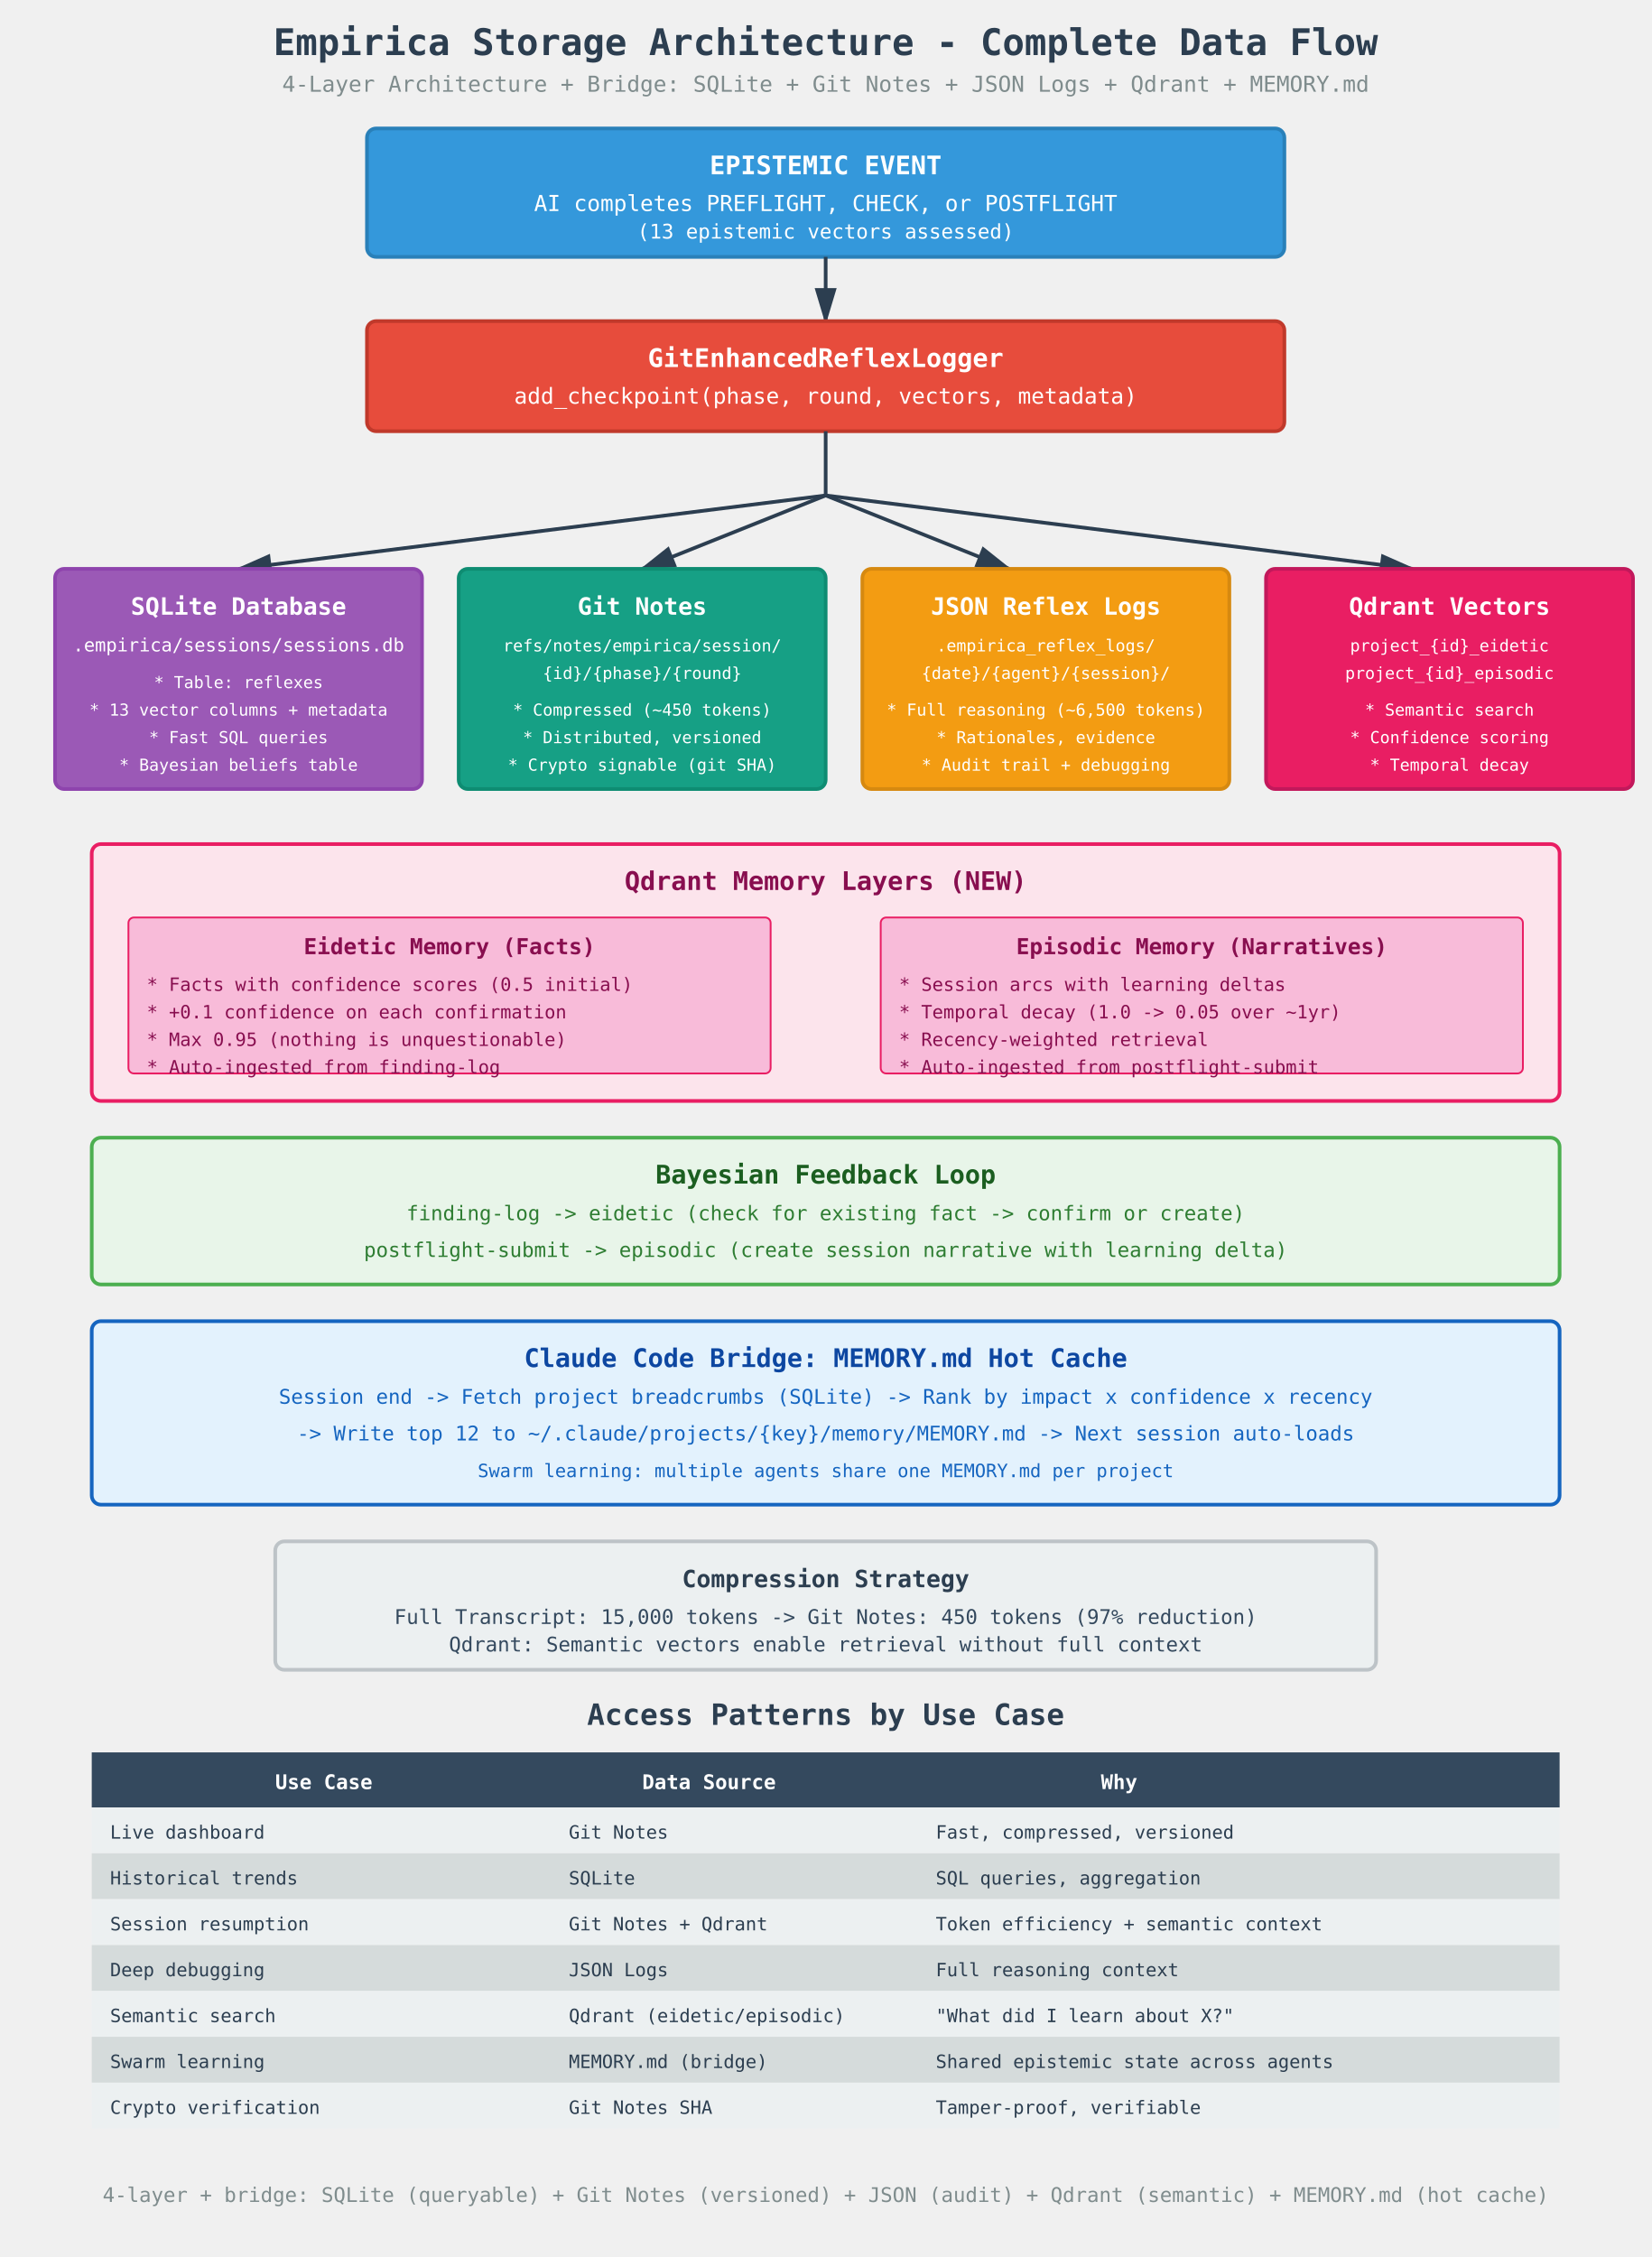
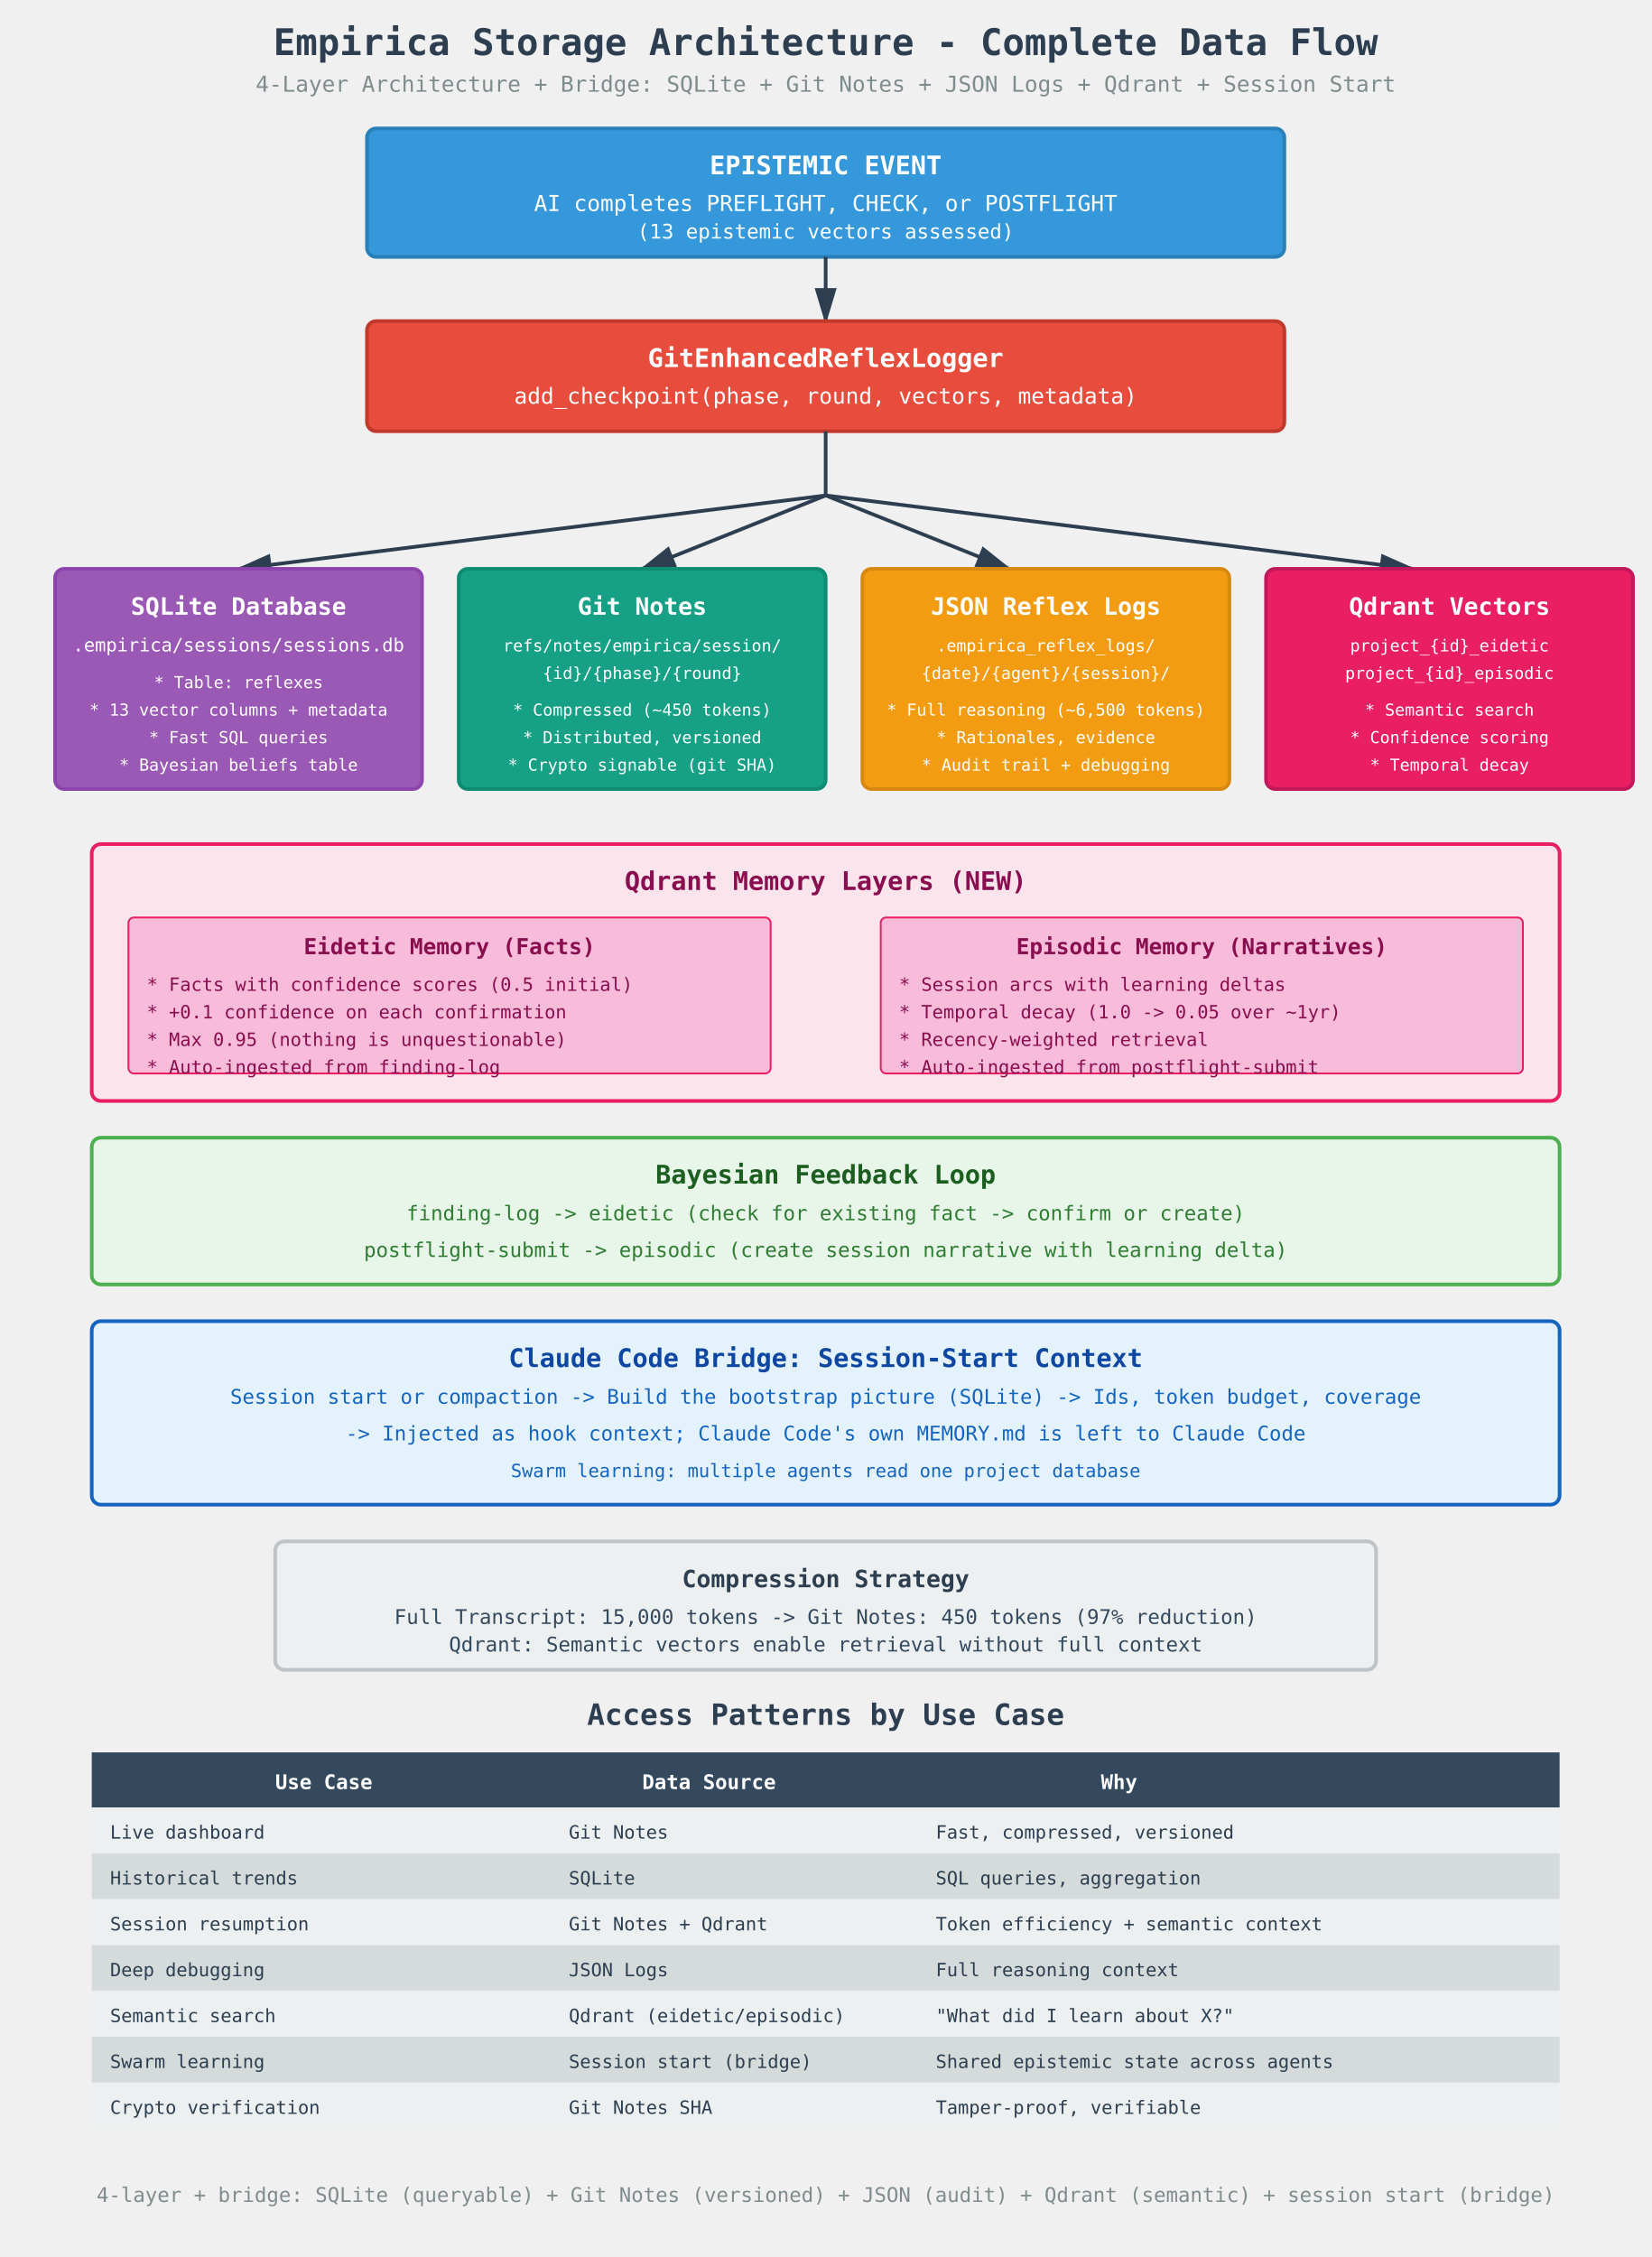
<svg xmlns="http://www.w3.org/2000/svg" viewBox="0 0 900 1230" font-family="monospace, sans-serif">
  <text x="450" y="30" font-size="20" font-weight="bold" text-anchor="middle" fill="#2c3e50">
    Empirica Storage Architecture - Complete Data Flow
  </text>
  <text x="450" y="50" font-size="12" text-anchor="middle" fill="#7f8c8d">
-     4-Layer Architecture + Bridge: SQLite + Git Notes + JSON Logs + Qdrant + MEMORY.md
+     4-Layer Architecture + Bridge: SQLite + Git Notes + JSON Logs + Qdrant + Session Start
  </text>
  <rect x="200" y="70" width="500" height="70" fill="#3498db" stroke="#2980b9" stroke-width="2" rx="5" />
  <text x="450" y="95" font-size="14" font-weight="bold" text-anchor="middle" fill="white">
    EPISTEMIC EVENT
  </text>
  <text x="450" y="115" font-size="12" text-anchor="middle" fill="white">
    AI completes PREFLIGHT, CHECK, or POSTFLIGHT
  </text>
  <text x="450" y="130" font-size="11" text-anchor="middle" fill="white">
    (13 epistemic vectors assessed)
  </text>
  <line x1="450" y1="140" x2="450" y2="175" stroke="#2c3e50" stroke-width="2" marker-end="url(#arrowhead)" />
  <rect x="200" y="175" width="500" height="60" fill="#e74c3c" stroke="#c0392b" stroke-width="2" rx="5" />
  <text x="450" y="200" font-size="14" font-weight="bold" text-anchor="middle" fill="white">
    GitEnhancedReflexLogger
  </text>
  <text x="450" y="220" font-size="12" text-anchor="middle" fill="white">
    add_checkpoint(phase, round, vectors, metadata)
  </text>
  <line x1="450" y1="235" x2="450" y2="270" stroke="#2c3e50" stroke-width="2" />
  <line x1="450" y1="270" x2="130" y2="310" stroke="#2c3e50" stroke-width="2" marker-end="url(#arrowhead)" />
  <line x1="450" y1="270" x2="350" y2="310" stroke="#2c3e50" stroke-width="2" marker-end="url(#arrowhead)" />
  <line x1="450" y1="270" x2="550" y2="310" stroke="#2c3e50" stroke-width="2" marker-end="url(#arrowhead)" />
  <line x1="450" y1="270" x2="770" y2="310" stroke="#2c3e50" stroke-width="2" marker-end="url(#arrowhead)" />
  <rect x="30" y="310" width="200" height="120" fill="#9b59b6" stroke="#8e44ad" stroke-width="2" rx="5" />
  <text x="130" y="335" font-size="13" font-weight="bold" text-anchor="middle" fill="white">
    SQLite Database
  </text>
  <text x="130" y="355" font-size="10" text-anchor="middle" fill="white">
    .empirica/sessions/sessions.db
  </text>
  <text x="130" y="375" font-size="9" text-anchor="middle" fill="white">
    * Table: reflexes
  </text>
  <text x="130" y="390" font-size="9" text-anchor="middle" fill="white">
    * 13 vector columns + metadata
  </text>
  <text x="130" y="405" font-size="9" text-anchor="middle" fill="white">
    * Fast SQL queries
  </text>
  <text x="130" y="420" font-size="9" text-anchor="middle" fill="white">
    * Bayesian beliefs table
  </text>
  <rect x="250" y="310" width="200" height="120" fill="#16a085" stroke="#0e8c72" stroke-width="2" rx="5" />
  <text x="350" y="335" font-size="13" font-weight="bold" text-anchor="middle" fill="white">
    Git Notes
  </text>
  <text x="350" y="355" font-size="9" text-anchor="middle" fill="white">
    refs/notes/empirica/session/
  </text>
  <text x="350" y="370" font-size="9" text-anchor="middle" fill="white">
    {id}/{phase}/{round}
  </text>
  <text x="350" y="390" font-size="9" text-anchor="middle" fill="white">
    * Compressed (~450 tokens)
  </text>
  <text x="350" y="405" font-size="9" text-anchor="middle" fill="white">
    * Distributed, versioned
  </text>
  <text x="350" y="420" font-size="9" text-anchor="middle" fill="white">
    * Crypto signable (git SHA)
  </text>
  <rect x="470" y="310" width="200" height="120" fill="#f39c12" stroke="#d68910" stroke-width="2" rx="5" />
  <text x="570" y="335" font-size="13" font-weight="bold" text-anchor="middle" fill="white">
    JSON Reflex Logs
  </text>
  <text x="570" y="355" font-size="9" text-anchor="middle" fill="white">
    .empirica_reflex_logs/
  </text>
  <text x="570" y="370" font-size="9" text-anchor="middle" fill="white">
    {date}/{agent}/{session}/
  </text>
  <text x="570" y="390" font-size="9" text-anchor="middle" fill="white">
    * Full reasoning (~6,500 tokens)
  </text>
  <text x="570" y="405" font-size="9" text-anchor="middle" fill="white">
    * Rationales, evidence
  </text>
  <text x="570" y="420" font-size="9" text-anchor="middle" fill="white">
    * Audit trail + debugging
  </text>
  <rect x="690" y="310" width="200" height="120" fill="#e91e63" stroke="#c2185b" stroke-width="2" rx="5" />
  <text x="790" y="335" font-size="13" font-weight="bold" text-anchor="middle" fill="white">
    Qdrant Vectors
  </text>
  <text x="790" y="355" font-size="9" text-anchor="middle" fill="white">
    project_{id}_eidetic
  </text>
  <text x="790" y="370" font-size="9" text-anchor="middle" fill="white">
    project_{id}_episodic
  </text>
  <text x="790" y="390" font-size="9" text-anchor="middle" fill="white">
    * Semantic search
  </text>
  <text x="790" y="405" font-size="9" text-anchor="middle" fill="white">
    * Confidence scoring
  </text>
  <text x="790" y="420" font-size="9" text-anchor="middle" fill="white">
    * Temporal decay
  </text>
  <rect x="50" y="460" width="800" height="140" fill="#fce4ec" stroke="#e91e63" stroke-width="2" rx="5" />
  <text x="450" y="485" font-size="14" font-weight="bold" text-anchor="middle" fill="#880e4f">
    Qdrant Memory Layers (NEW)
  </text>
  <rect x="70" y="500" width="350" height="85" fill="#f8bbd9" stroke="#e91e63" stroke-width="1" rx="3" />
  <text x="245" y="520" font-size="12" font-weight="bold" text-anchor="middle" fill="#880e4f">
    Eidetic Memory (Facts)
  </text>
  <text x="80" y="540" font-size="10" fill="#880e4f">* Facts with confidence scores (0.5 initial)</text>
  <text x="80" y="555" font-size="10" fill="#880e4f">* +0.1 confidence on each confirmation</text>
  <text x="80" y="570" font-size="10" fill="#880e4f">* Max 0.95 (nothing is unquestionable)</text>
  <text x="80" y="585" font-size="10" fill="#880e4f">* Auto-ingested from finding-log</text>
  <rect x="480" y="500" width="350" height="85" fill="#f8bbd9" stroke="#e91e63" stroke-width="1" rx="3" />
  <text x="655" y="520" font-size="12" font-weight="bold" text-anchor="middle" fill="#880e4f">
    Episodic Memory (Narratives)
  </text>
  <text x="490" y="540" font-size="10" fill="#880e4f">* Session arcs with learning deltas</text>
  <text x="490" y="555" font-size="10" fill="#880e4f">* Temporal decay (1.0 -&gt; 0.05 over ~1yr)</text>
  <text x="490" y="570" font-size="10" fill="#880e4f">* Recency-weighted retrieval</text>
  <text x="490" y="585" font-size="10" fill="#880e4f">* Auto-ingested from postflight-submit</text>
  <rect x="50" y="620" width="800" height="80" fill="#e8f5e9" stroke="#4caf50" stroke-width="2" rx="5" />
  <text x="450" y="645" font-size="14" font-weight="bold" text-anchor="middle" fill="#1b5e20">
    Bayesian Feedback Loop
  </text>
  <text x="450" y="665" font-size="11" text-anchor="middle" fill="#2e7d32">
    finding-log -&gt; eidetic (check for existing fact -&gt; confirm or create)
  </text>
  <text x="450" y="685" font-size="11" text-anchor="middle" fill="#2e7d32">
    postflight-submit -&gt; episodic (create session narrative with learning delta)
  </text>
  <rect x="50" y="720" width="800" height="100" fill="#e3f2fd" stroke="#1565c0" stroke-width="2" rx="5" />
  <text x="450" y="745" font-size="14" font-weight="bold" text-anchor="middle" fill="#0d47a1">
-     Claude Code Bridge: MEMORY.md Hot Cache
+     Claude Code Bridge: Session-Start Context
  </text>
  <text x="450" y="765" font-size="11" text-anchor="middle" fill="#1565c0">
-     Session end -&gt; Fetch project breadcrumbs (SQLite) -&gt; Rank by impact x confidence x recency
+     Session start or compaction -&gt; Build the bootstrap picture (SQLite) -&gt; Ids, token budget, coverage
  </text>
  <text x="450" y="785" font-size="11" text-anchor="middle" fill="#1565c0">
-     -&gt; Write top 12 to ~/.claude/projects/{key}/memory/MEMORY.md -&gt; Next session auto-loads
+     -&gt; Injected as hook context; Claude Code's own MEMORY.md is left to Claude Code
  </text>
  <text x="450" y="805" font-size="10" text-anchor="middle" fill="#1565c0">
-     Swarm learning: multiple agents share one MEMORY.md per project
+     Swarm learning: multiple agents read one project database
  </text>
  <rect x="150" y="840" width="600" height="70" fill="#ecf0f1" stroke="#bdc3c7" stroke-width="2" rx="5" />
  <text x="450" y="865" font-size="13" font-weight="bold" text-anchor="middle" fill="#2c3e50">
    Compression Strategy
  </text>
  <text x="450" y="885" font-size="11" text-anchor="middle" fill="#34495e">
    Full Transcript: 15,000 tokens -&gt; Git Notes: 450 tokens (97% reduction)
  </text>
  <text x="450" y="900" font-size="11" text-anchor="middle" fill="#34495e">
    Qdrant: Semantic vectors enable retrieval without full context
  </text>
  <text x="450" y="940" font-size="16" font-weight="bold" text-anchor="middle" fill="#2c3e50">
    Access Patterns by Use Case
  </text>
  <rect x="50" y="955" width="800" height="30" fill="#34495e" />
  <text x="150" y="975" font-size="11" font-weight="bold" fill="white">Use Case</text>
  <text x="350" y="975" font-size="11" font-weight="bold" fill="white">Data Source</text>
  <text x="600" y="975" font-size="11" font-weight="bold" fill="white">Why</text>
  <rect x="50" y="985" width="800" height="25" fill="#ecf0f1" />
  <text x="60" y="1002" font-size="10" fill="#2c3e50">Live dashboard</text>
  <text x="310" y="1002" font-size="10" fill="#2c3e50">Git Notes</text>
  <text x="510" y="1002" font-size="10" fill="#2c3e50">Fast, compressed, versioned</text>
  <rect x="50" y="1010" width="800" height="25" fill="#d5dbdb" />
  <text x="60" y="1027" font-size="10" fill="#2c3e50">Historical trends</text>
  <text x="310" y="1027" font-size="10" fill="#2c3e50">SQLite</text>
  <text x="510" y="1027" font-size="10" fill="#2c3e50">SQL queries, aggregation</text>
  <rect x="50" y="1035" width="800" height="25" fill="#ecf0f1" />
  <text x="60" y="1052" font-size="10" fill="#2c3e50">Session resumption</text>
  <text x="310" y="1052" font-size="10" fill="#2c3e50">Git Notes + Qdrant</text>
  <text x="510" y="1052" font-size="10" fill="#2c3e50">Token efficiency + semantic context</text>
  <rect x="50" y="1060" width="800" height="25" fill="#d5dbdb" />
  <text x="60" y="1077" font-size="10" fill="#2c3e50">Deep debugging</text>
  <text x="310" y="1077" font-size="10" fill="#2c3e50">JSON Logs</text>
  <text x="510" y="1077" font-size="10" fill="#2c3e50">Full reasoning context</text>
  <rect x="50" y="1085" width="800" height="25" fill="#ecf0f1" />
  <text x="60" y="1102" font-size="10" fill="#2c3e50">Semantic search</text>
  <text x="310" y="1102" font-size="10" fill="#2c3e50">Qdrant (eidetic/episodic)</text>
  <text x="510" y="1102" font-size="10" fill="#2c3e50">"What did I learn about X?"</text>
  <rect x="50" y="1110" width="800" height="25" fill="#d5dbdb" />
  <text x="60" y="1127" font-size="10" fill="#2c3e50">Swarm learning</text>
-   <text x="310" y="1127" font-size="10" fill="#2c3e50">MEMORY.md (bridge)</text>
+   <text x="310" y="1127" font-size="10" fill="#2c3e50">Session start (bridge)</text>
  <text x="510" y="1127" font-size="10" fill="#2c3e50">Shared epistemic state across agents</text>
  <rect x="50" y="1135" width="800" height="25" fill="#ecf0f1" />
  <text x="60" y="1152" font-size="10" fill="#2c3e50">Crypto verification</text>
  <text x="310" y="1152" font-size="10" fill="#2c3e50">Git Notes SHA</text>
  <text x="510" y="1152" font-size="10" fill="#2c3e50">Tamper-proof, verifiable</text>
  <text x="450" y="1200" font-size="11" text-anchor="middle" fill="#7f8c8d">
-     4-layer + bridge: SQLite (queryable) + Git Notes (versioned) + JSON (audit) + Qdrant (semantic) + MEMORY.md (hot cache)
+     4-layer + bridge: SQLite (queryable) + Git Notes (versioned) + JSON (audit) + Qdrant (semantic) + session start (bridge)
  </text>
  <defs>
    <marker id="arrowhead" markerWidth="10" markerHeight="10" refX="9" refY="3" orient="auto">
      <polygon points="0 0, 10 3, 0 6" fill="#2c3e50" />
    </marker>
  </defs>
</svg>
